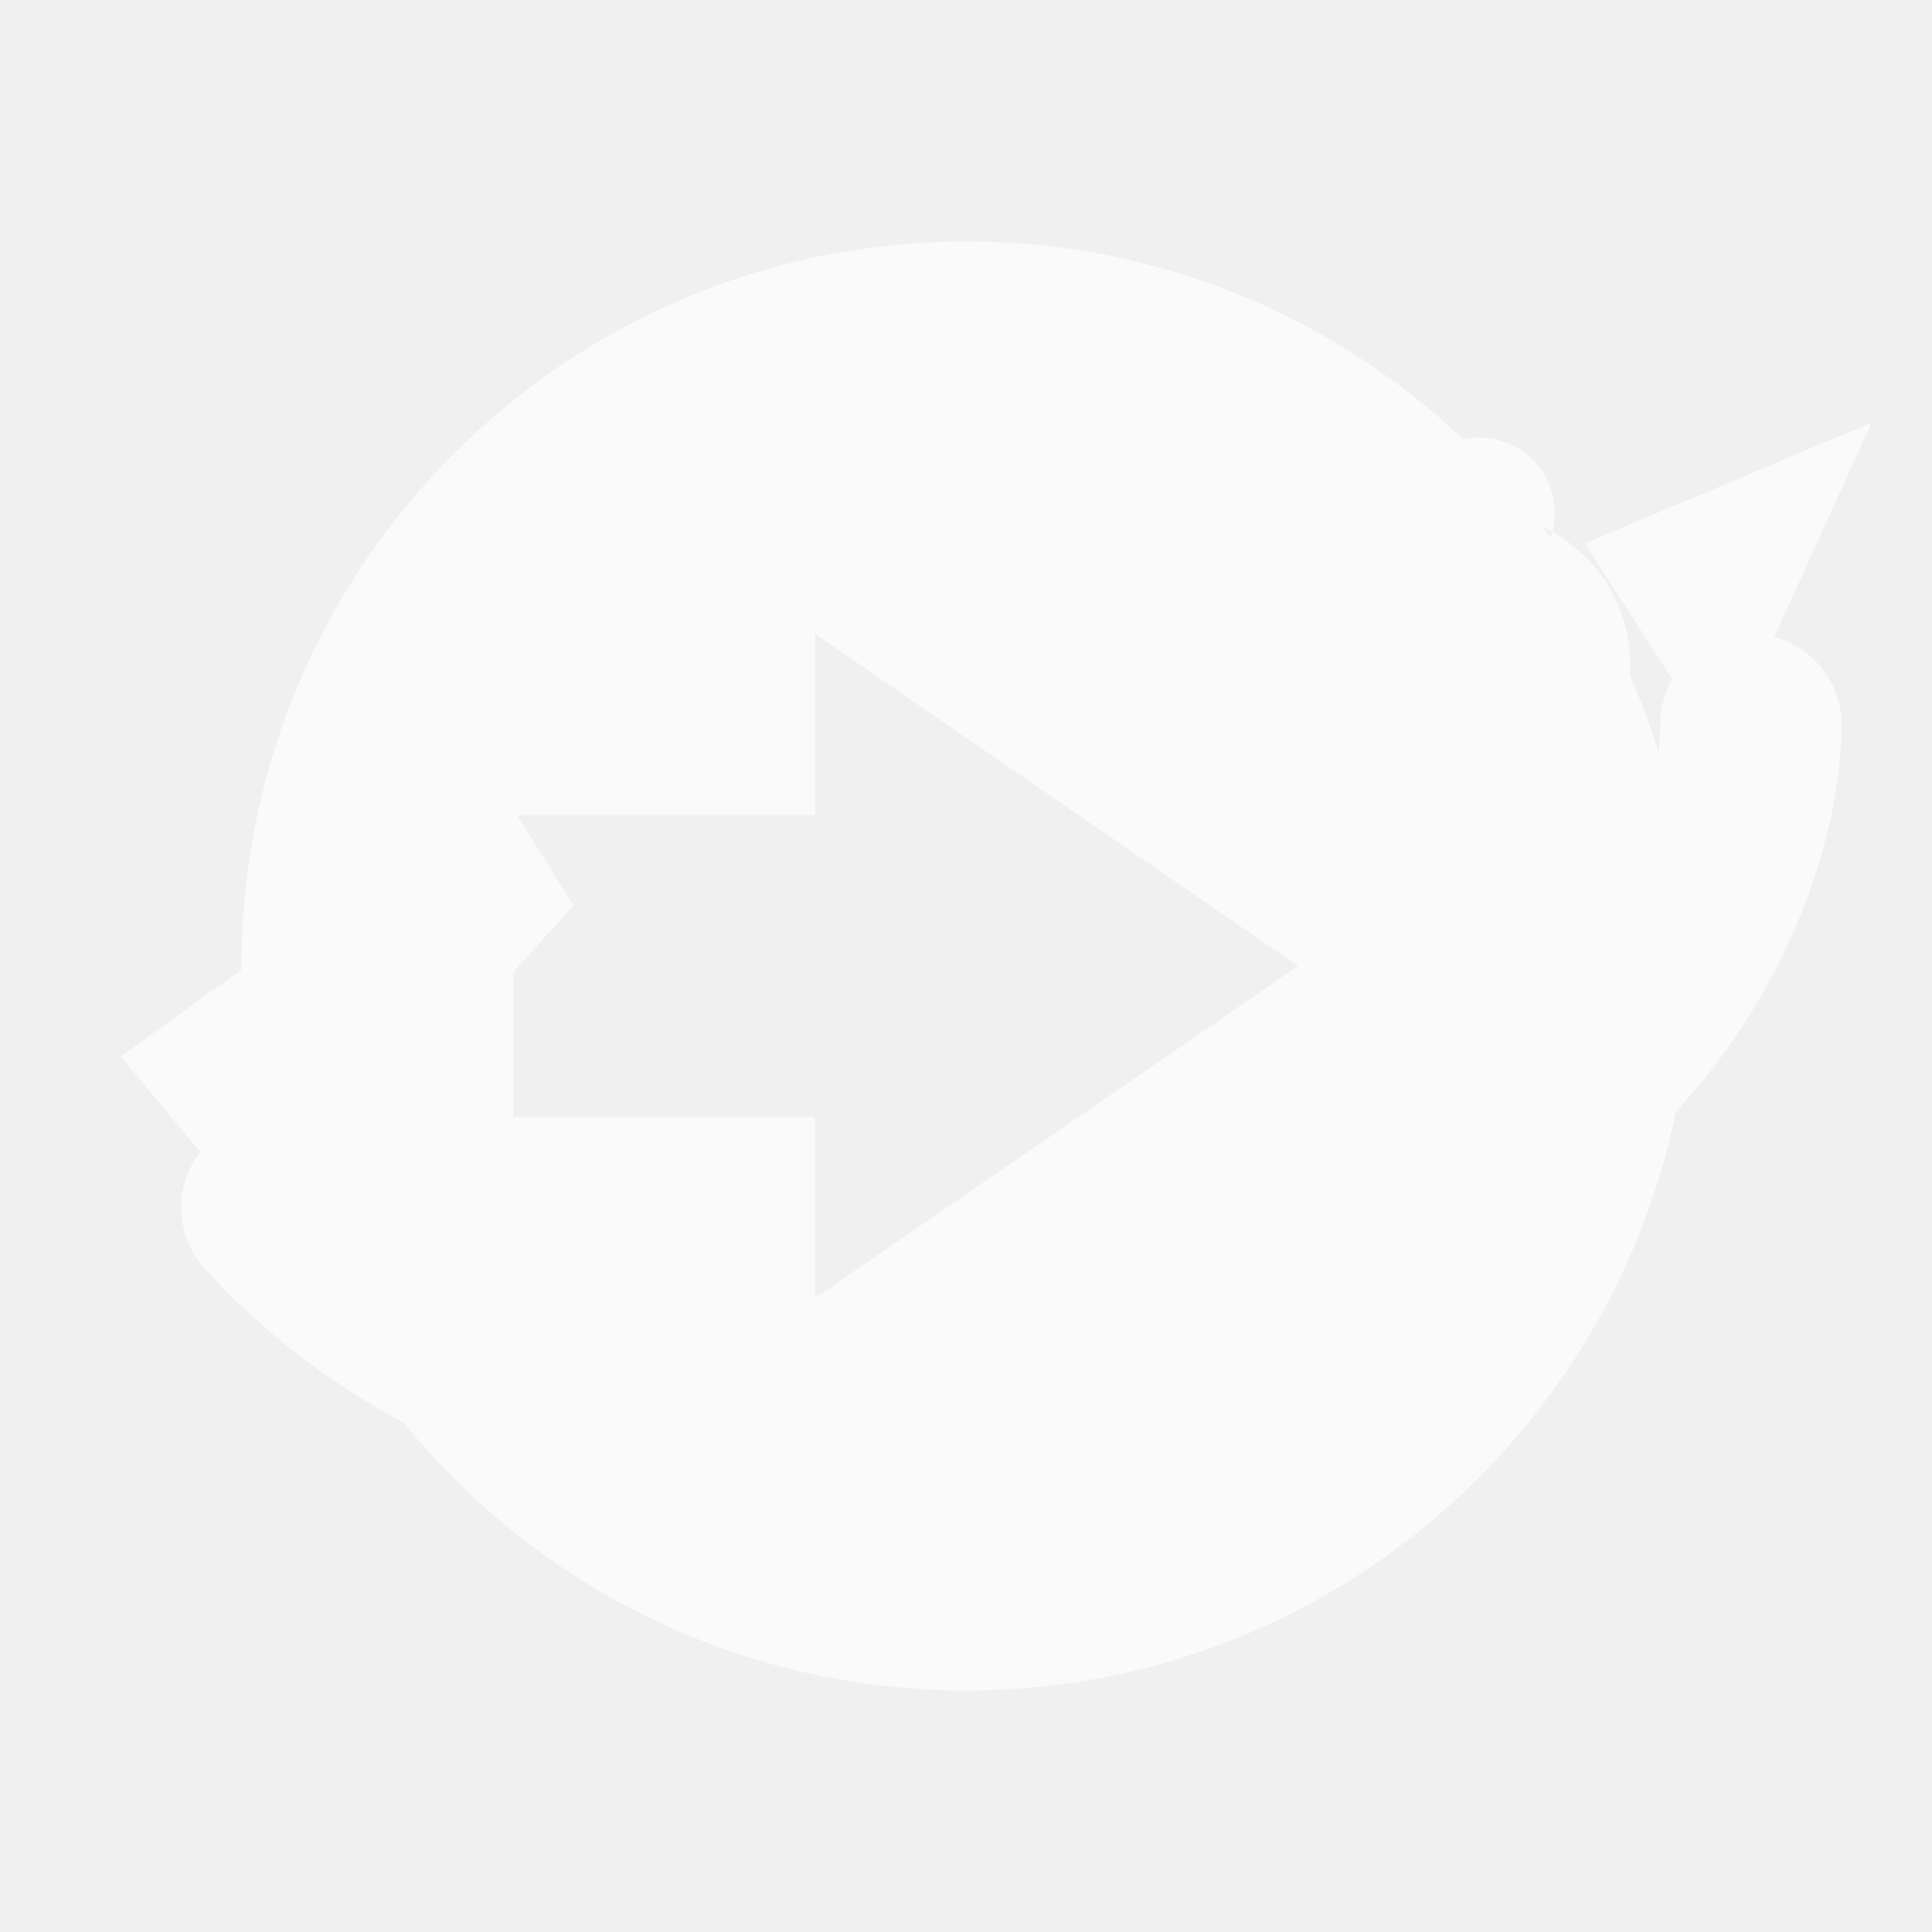
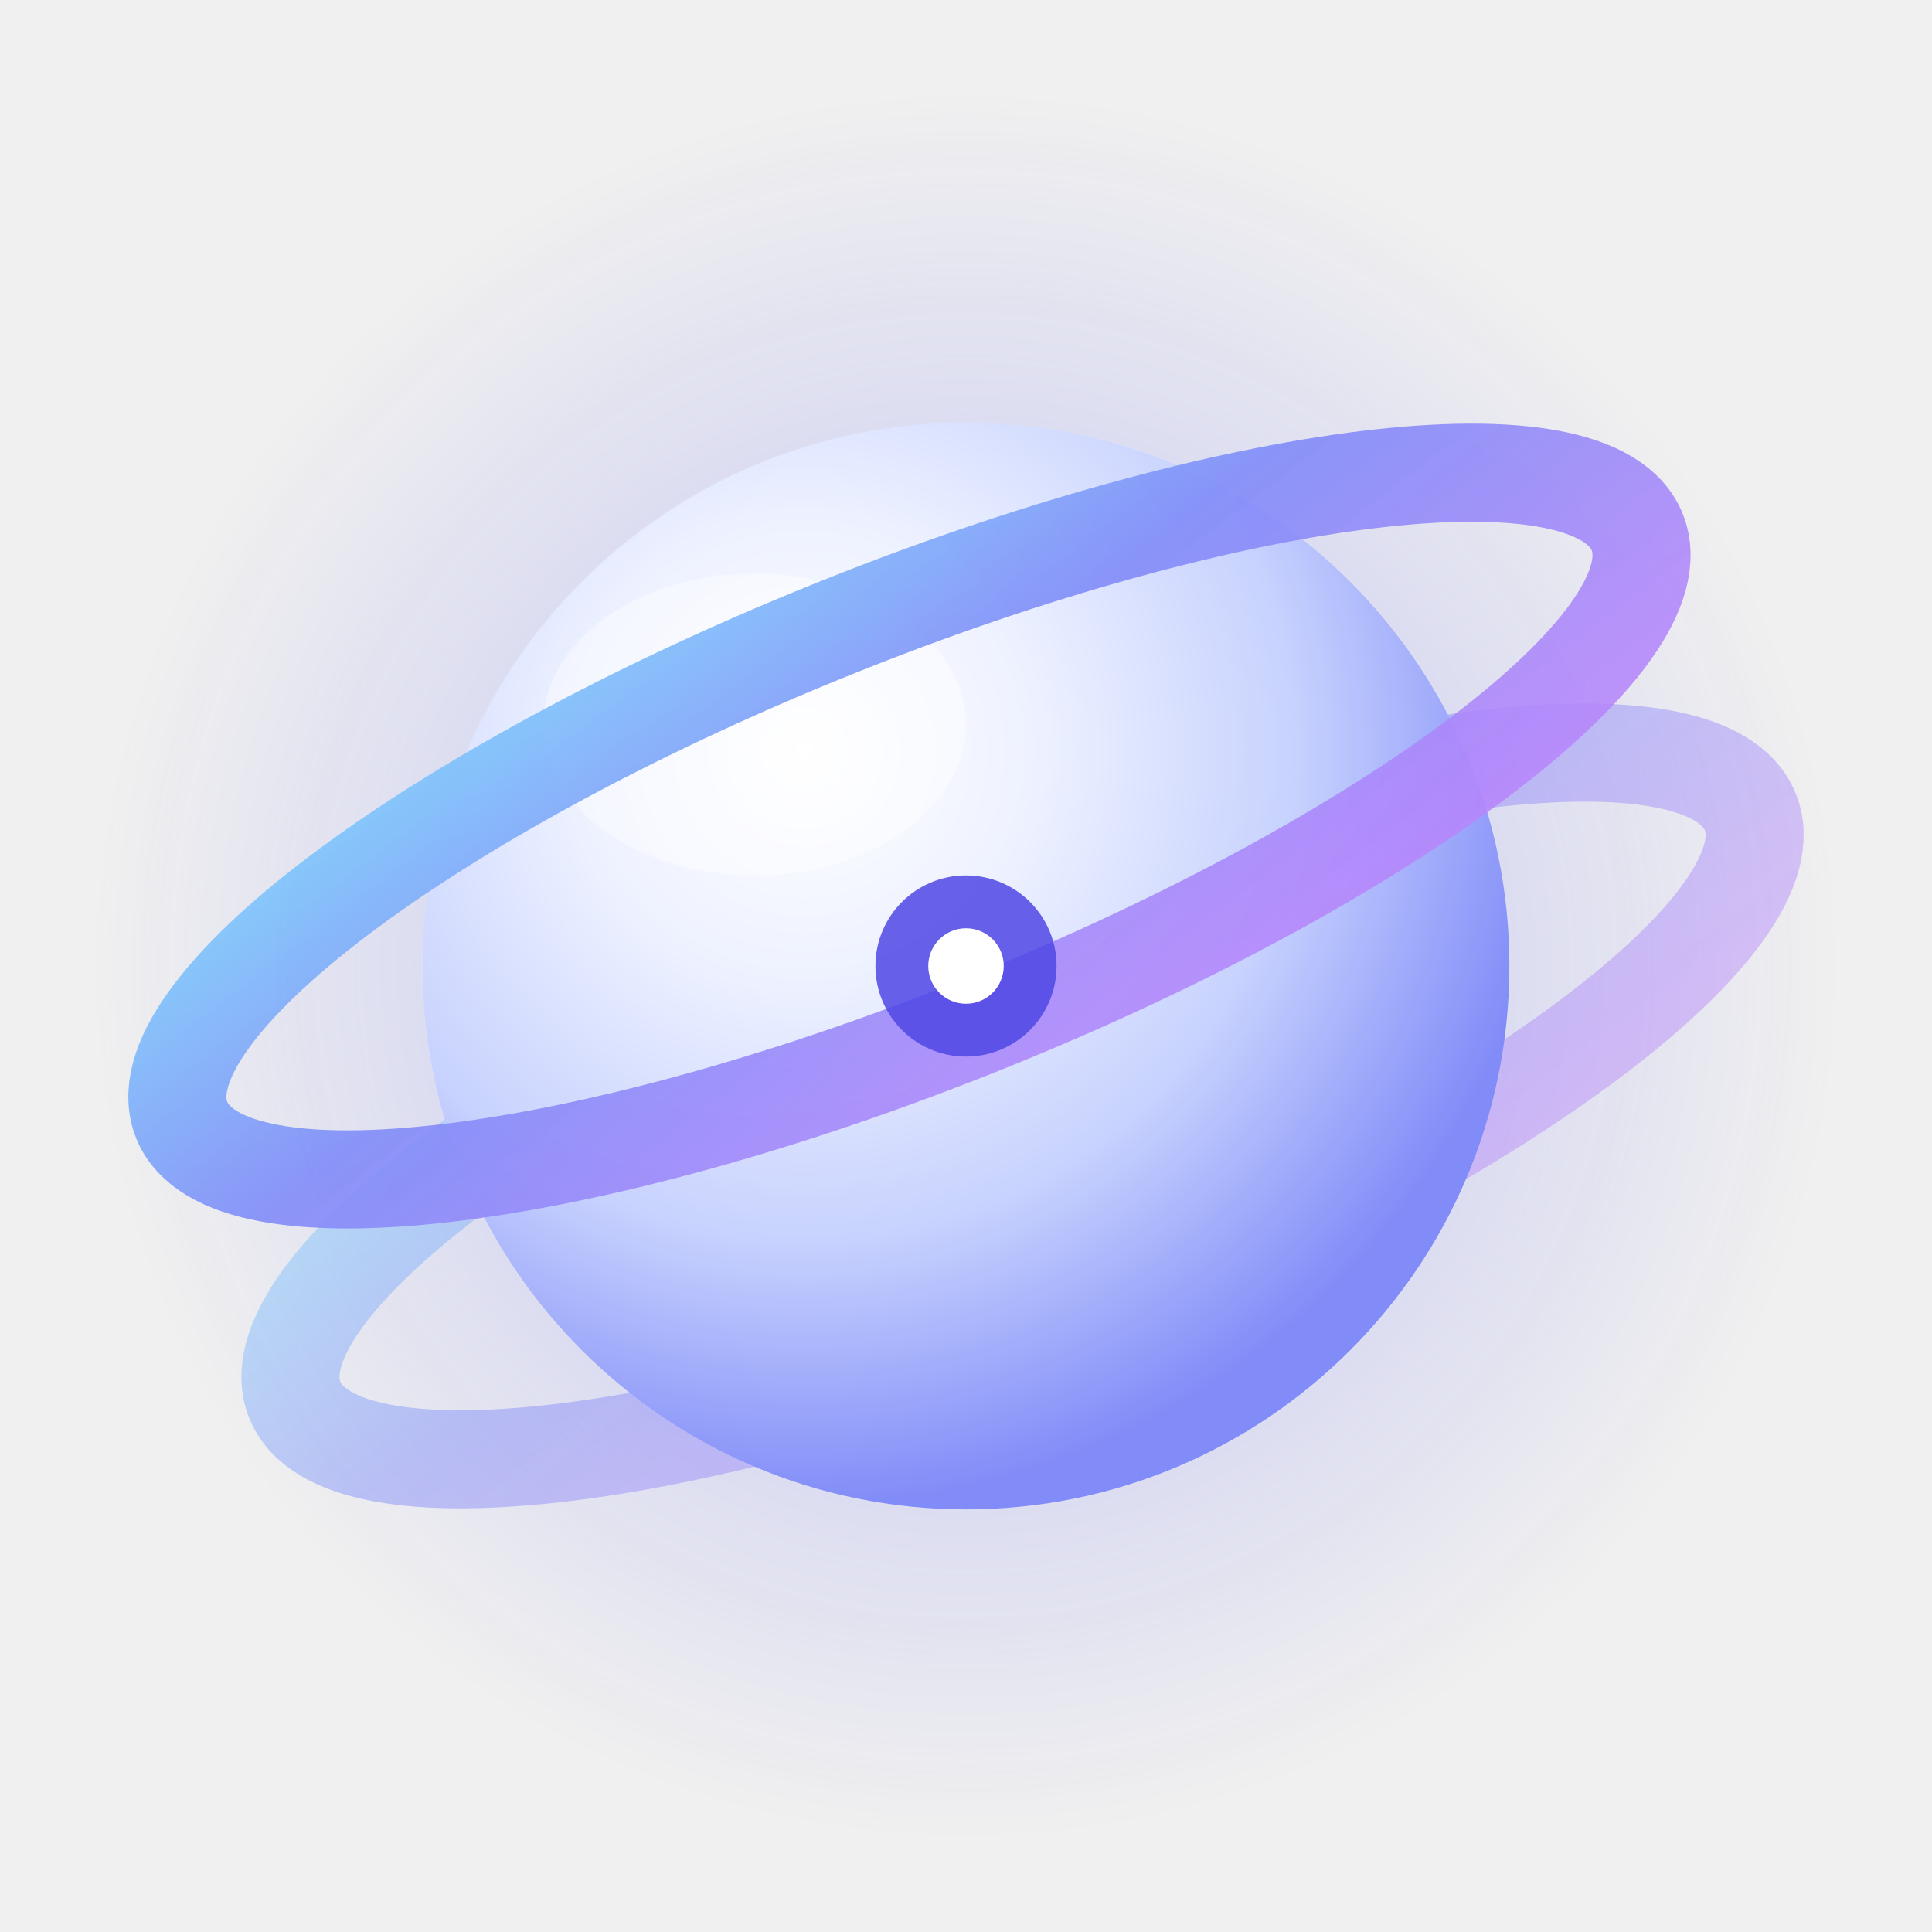
- <svg xmlns="http://www.w3.org/2000/svg" viewBox="0 0 128 128" width="128" height="128">
-   <g fill="#FAFAFA">
-     <path fill-rule="evenodd" d="       M64 16       C37.5 16 16 37.5 16 64       S37.5 112 64 112       S112 90.5 112 64       S90.5 16 64 16       Z       M34 54       H54       V42       L86 64       L54 86       V74       H34       Z     " />
-     <path d="M8 70 L33 52 L38 60 L18 82 Z" />
-     <path fill-rule="evenodd" d="       M98 34       a10 10 0 1 0 0.01 0       Z       M98 39       a5 5 0 1 1 0.01 0       Z     " />
-     <path d="M105 36 L124 28 L114 50 Z" />
-   </g>
-   <path d="M18 80 C36 100 78 104 108 68 C113 62 116 54 116 48" fill="none" stroke="#FAFAFA" stroke-width="12" stroke-linecap="round" />
+ <svg xmlns="http://www.w3.org/2000/svg" viewBox="0 0 128 128" width="128" height="128" fill="none">
+   <defs>
+     <radialGradient id="pearlD" cx="35%" cy="30%" r="70%">
+       <stop offset="0%" stop-color="#ffffff" />
+       <stop offset="30%" stop-color="#eef2ff" />
+       <stop offset="65%" stop-color="#c7d2fe" />
+       <stop offset="100%" stop-color="#818cf8" />
+     </radialGradient>
+     <linearGradient id="ringD" x1="0%" y1="0%" x2="100%" y2="100%">
+       <stop offset="0%" stop-color="#7dd3fc" stop-opacity="0.95" />
+       <stop offset="40%" stop-color="#818cf8" stop-opacity="0.95" />
+       <stop offset="100%" stop-color="#c084fc" stop-opacity="0.9" />
+     </linearGradient>
+     <radialGradient id="glowD" cx="50%" cy="50%" r="50%">
+       <stop offset="0%" stop-color="#818cf8" stop-opacity="0.4" />
+       <stop offset="100%" stop-color="#6366f1" stop-opacity="0" />
+     </radialGradient>
+   </defs>
+   <circle cx="64" cy="64" r="58" fill="url(#glowD)" />
+   <ellipse cx="64" cy="74" rx="52" ry="14" fill="none" stroke="url(#ringD)" stroke-width="6.5" transform="rotate(-22 64 64)" opacity="0.5" />
+   <circle cx="64" cy="64" r="36" fill="url(#pearlD)" />
+   <ellipse cx="50" cy="48" rx="14" ry="10" fill="#ffffff" opacity="0.4" />
+   <ellipse cx="64" cy="54" rx="52" ry="14" fill="none" stroke="url(#ringD)" stroke-width="6.5" transform="rotate(-22 64 64)" opacity="0.95" />
+   <circle cx="64" cy="64" r="6" fill="#4f46e5" opacity="0.85" />
+   <circle cx="64" cy="64" r="2.5" fill="#ffffff" />
</svg>
